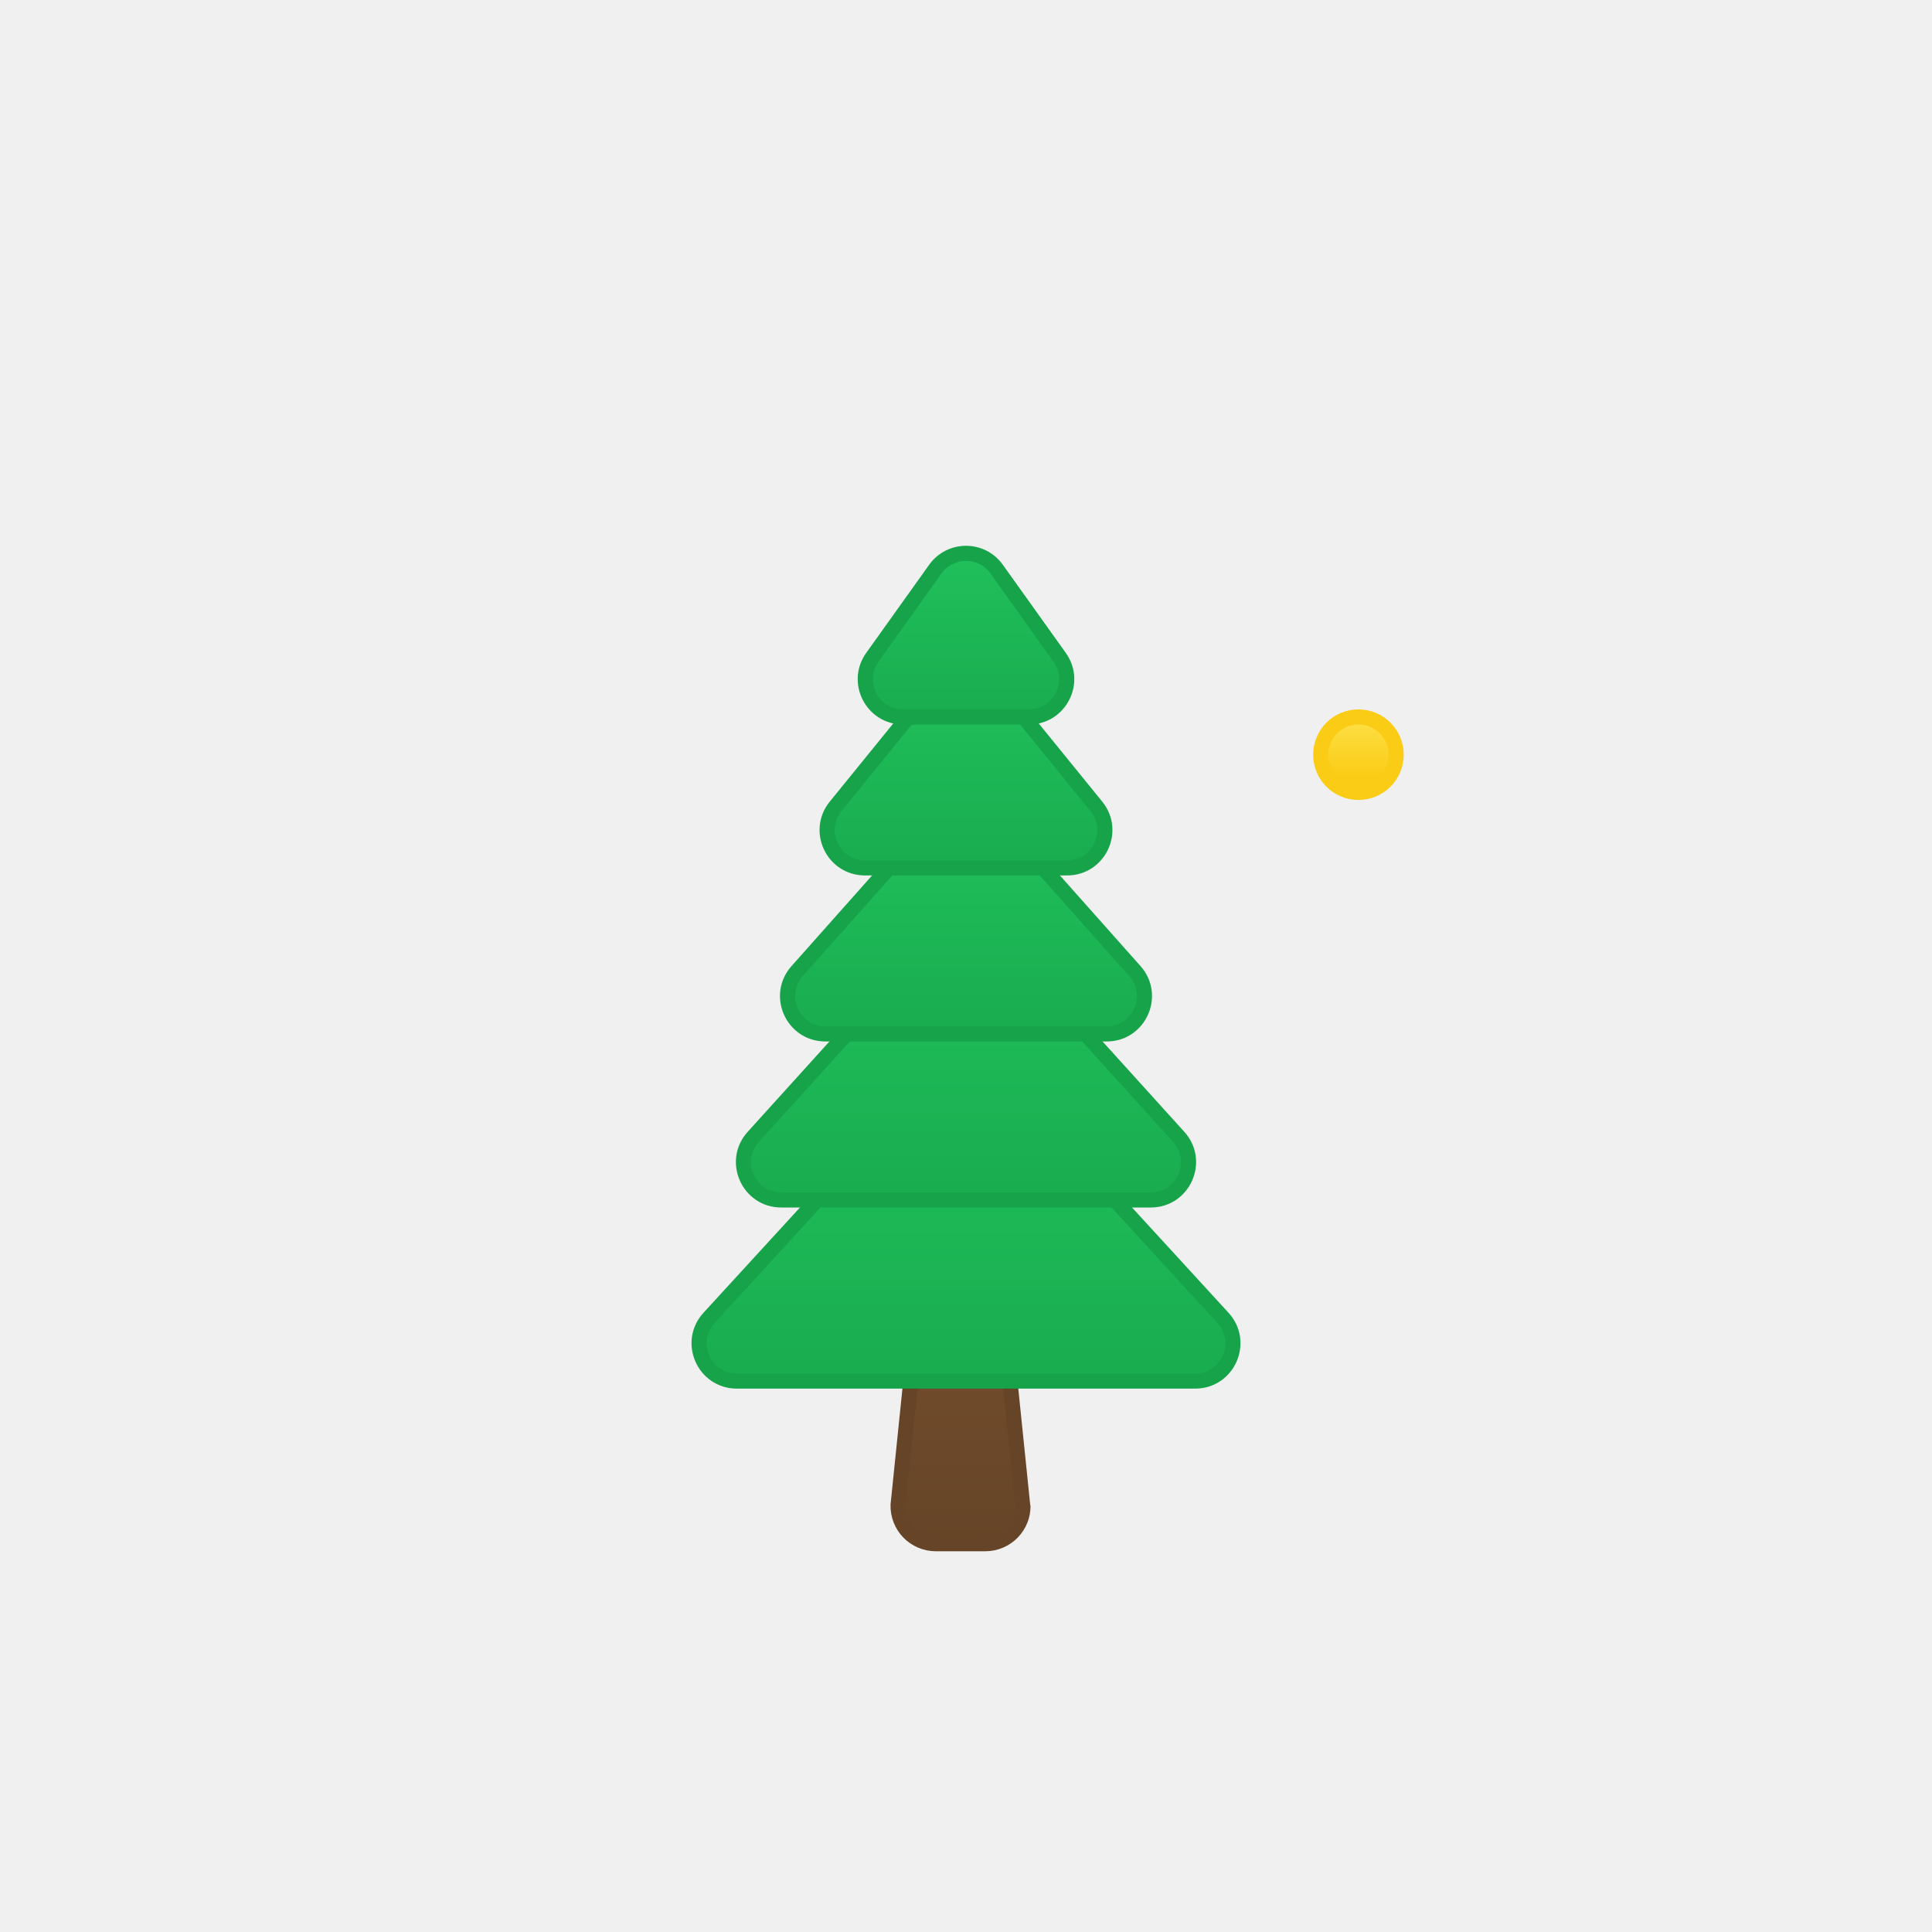
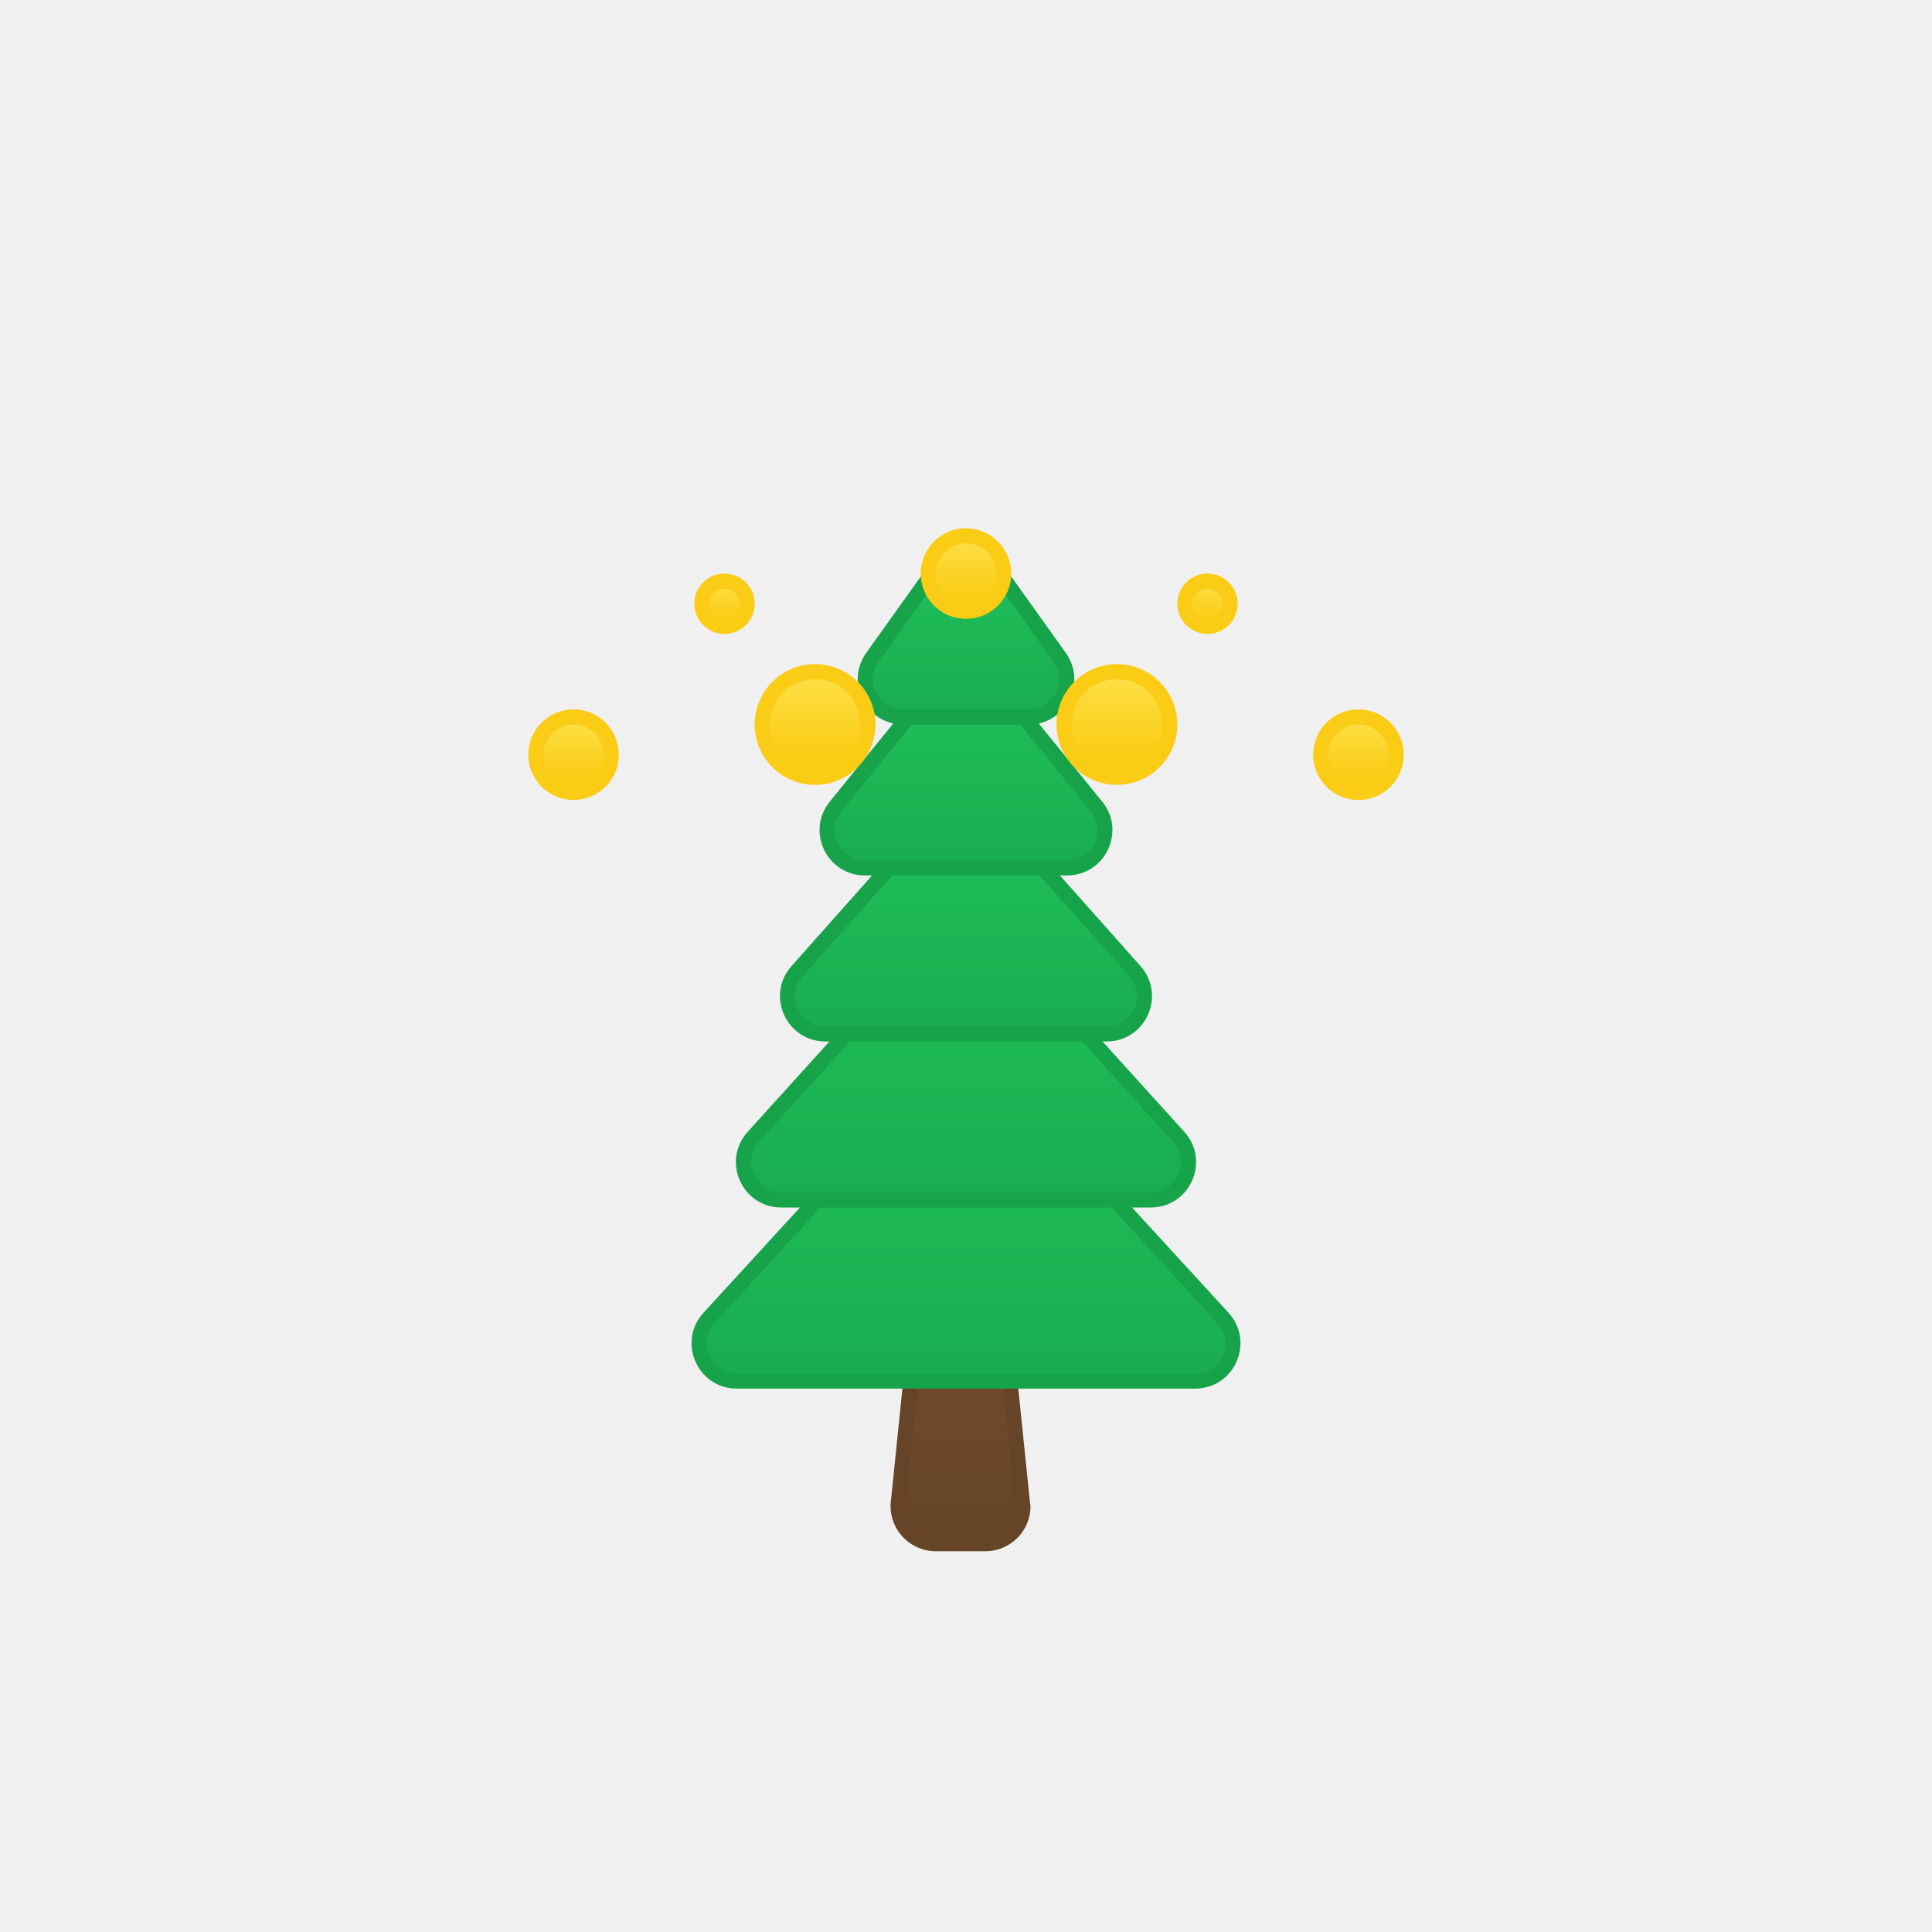
- <svg xmlns="http://www.w3.org/2000/svg" viewBox="0 0 128 128" fill="none">
-   <g id="pollen-tree-fir" clip-path="url(#clip0_2038_4191)">
-     <g id="Tree Fir">
-       <path id="Trunk" d="M63.002 87.5H64.252C64.904 87.5 65.531 87.755 65.998 88.21C66.465 88.665 66.736 89.285 66.752 89.938C66.752 89.95 66.753 89.963 66.754 89.976L67.753 99.714C67.757 99.749 67.764 99.784 67.774 99.816C67.77 100.109 67.717 100.4 67.611 100.674C67.491 100.987 67.308 101.273 67.075 101.514C66.842 101.755 66.562 101.946 66.253 102.077C65.944 102.208 65.612 102.276 65.277 102.275H62.001C61.666 102.276 61.334 102.208 61.025 102.077C60.717 101.946 60.436 101.755 60.203 101.514C59.97 101.273 59.788 100.987 59.667 100.674C59.548 100.364 59.491 100.034 59.501 99.702L60.499 89.976C60.5 89.963 60.502 89.95 60.502 89.938C60.518 89.285 60.789 88.665 61.256 88.21C61.723 87.755 62.35 87.5 63.002 87.5Z" fill="url(#paint0_linear_2038_4191)" stroke="#654427" stroke-linecap="round" stroke-linejoin="round" />
-       <g id="Canopy">
-         <path id="Canopy 1" d="M62.157 70.75C63.148 69.669 64.852 69.669 65.843 70.75L81.023 87.311C82.493 88.914 81.356 91.5 79.181 91.5H48.819C46.644 91.5 45.507 88.914 46.977 87.311L62.157 70.75Z" fill="url(#paint1_linear_2038_4191)" stroke="#16A34A" stroke-miterlimit="10" stroke-linecap="round" />
-         <path id="Canopy 2" d="M62.147 61.794C63.139 60.697 64.861 60.697 65.853 61.794L78.094 75.322C79.548 76.93 78.408 79.5 76.24 79.5H51.76C49.592 79.5 48.452 76.93 49.906 75.322L62.147 61.794Z" fill="url(#paint2_linear_2038_4191)" stroke="#16A34A" stroke-miterlimit="10" stroke-linecap="round" />
-         <path id="Canopy 3" d="M62.132 53.855C63.126 52.736 64.874 52.736 65.868 53.855L75.189 64.339C76.621 65.951 75.476 68.5 73.319 68.5H54.681C52.524 68.5 51.379 65.951 52.812 64.339L62.132 53.855Z" fill="url(#paint3_linear_2038_4191)" stroke="#16A34A" stroke-miterlimit="10" stroke-linecap="round" />
-         <path id="Canopy 4" d="M62.06 45.181C63.06 43.949 64.94 43.949 65.94 45.181L72.638 53.424C73.965 55.058 72.802 57.5 70.697 57.5H57.303C55.198 57.5 54.035 55.058 55.362 53.424L62.06 45.181Z" fill="url(#paint4_linear_2038_4191)" stroke="#16A34A" stroke-miterlimit="10" stroke-linecap="round" />
-         <path id="Canopy 5" d="M61.966 37.708C62.963 36.312 65.037 36.312 66.034 37.708L70.205 43.547C71.387 45.201 70.204 47.5 68.171 47.5H59.829C57.796 47.5 56.613 45.201 57.795 43.547L61.966 37.708Z" fill="url(#paint5_linear_2038_4191)" stroke="#16A34A" stroke-miterlimit="10" stroke-linecap="round" />
+ <svg xmlns="http://www.w3.org/2000/svg" fill="none" viewBox="0 0 128 128">
+   <g id="pollen-tree-fir__pollen-tree-fir" clip-path="url(#pollen-tree-fir__clip0_3104_25706)">
+     <g id="pollen-tree-fir__Tree Fir">
+       <path id="pollen-tree-fir__Trunk" fill="url(#pollen-tree-fir__paint0_linear_3104_25706)" stroke="#654427" stroke-linecap="round" stroke-linejoin="round" d="M63.002 87.5h1.25a2.5 2.5 0 0 1 2.5 2.438q0 .018.002.038l.999 9.738q.006.053.021.102a2.5 2.5 0 0 1-.163.858 2.5 2.5 0 0 1-2.334 1.601h-3.276a2.505 2.505 0 0 1-2.334-1.601c-.12-.31-.176-.64-.166-.972l.998-9.726.003-.038a2.5 2.5 0 0 1 2.5-2.438" />
+       <g id="pollen-tree-fir__Canopy">
+         <path id="pollen-tree-fir__Canopy 1" fill="url(#pollen-tree-fir__paint1_linear_3104_25706)" stroke="#16a34a" stroke-linecap="round" stroke-miterlimit="10" d="M62.157 70.75a2.5 2.5 0 0 1 3.686 0l15.18 16.56c1.47 1.604.333 4.19-1.842 4.19H48.819c-2.175 0-3.312-2.586-1.842-4.19z" />
+         <path id="pollen-tree-fir__Canopy 2" fill="url(#pollen-tree-fir__paint2_linear_3104_25706)" stroke="#16a34a" stroke-linecap="round" stroke-miterlimit="10" d="M62.147 61.794a2.5 2.5 0 0 1 3.706 0l12.24 13.528c1.455 1.608.315 4.178-1.853 4.178H51.76c-2.168 0-3.308-2.57-1.854-4.178z" />
+         <path id="pollen-tree-fir__Canopy 3" fill="url(#pollen-tree-fir__paint3_linear_3104_25706)" stroke="#16a34a" stroke-linecap="round" stroke-miterlimit="10" d="M62.132 53.855a2.5 2.5 0 0 1 3.736 0l9.32 10.484c1.433 1.612.288 4.161-1.869 4.161H54.681c-2.157 0-3.302-2.549-1.87-4.161z" />
+         <path id="pollen-tree-fir__Canopy 4" fill="url(#pollen-tree-fir__paint4_linear_3104_25706)" stroke="#16a34a" stroke-linecap="round" stroke-miterlimit="10" d="M62.06 45.18a2.5 2.5 0 0 1 3.88 0l6.698 8.244c1.327 1.634.164 4.076-1.94 4.076H57.302c-2.105 0-3.268-2.442-1.94-4.076z" />
+         <path id="pollen-tree-fir__Canopy 5" fill="url(#pollen-tree-fir__paint5_linear_3104_25706)" stroke="#16a34a" stroke-linecap="round" stroke-miterlimit="10" d="M61.966 37.708a2.5 2.5 0 0 1 4.068 0l4.171 5.839c1.182 1.654-.001 3.953-2.034 3.953h-8.342c-2.033 0-3.216-2.299-2.034-3.953z" />
      </g>
    </g>
-     <g id="Pollen">
-       <path id="Pollen 7" d="M90 47.5C91.381 47.5 92.5 48.619 92.5 50C92.5 51.381 91.381 52.5 90 52.5C88.619 52.5 87.5 51.381 87.5 50C87.5 48.619 88.619 47.5 90 47.5Z" fill="url(#paint6_linear_2038_4191)" stroke="#FACC15">
-         <animateTransform attributeName="transform" type="translate" values="0 0;8 -4" dur="3s" begin="0s" repeatCount="indefinite" calcMode="spline" keySplines=".42 0 .58 1" />
-         <animate attributeName="opacity" values="0;1;1;0" dur="3s" begin="0s" repeatCount="indefinite" keyTimes="0;0.2;0.8;1" />
+     <g id="pollen-tree-fir__Pollen">
+       <path id="pollen-tree-fir__Pollen 7" fill="url(#pollen-tree-fir__paint6_linear_3104_25706)" stroke="#facc15" d="M90 47.5a2.5 2.5 0 1 1 0 5 2.5 2.5 0 0 1 0-5Z">
+         <animateTransform attributeName="transform" begin="0s" calcMode="spline" dur="3s" keySplines=".42 0 .58 1" repeatCount="indefinite" type="translate" values="0 0;8 -4" />
+         <animate attributeName="opacity" begin="0s" dur="3s" keyTimes="0;0.2;0.8;1" repeatCount="indefinite" values="0;1;1;0" />
      </path>
-       <path id="Pollen 6" d="M80 38.5C80.828 38.5 81.5 39.172 81.5 40C81.5 40.828 80.828 41.5 80 41.5C79.172 41.5 78.5 40.828 78.5 40C78.5 39.172 79.172 38.5 80 38.5Z" fill="url(#paint7_linear_2038_4191)" stroke="#FACC15" opacity="0">
-         <animateTransform attributeName="transform" type="translate" values="0 0;8 -4" dur="3s" begin="0.35s" repeatCount="indefinite" calcMode="spline" keySplines=".42 0 .58 1" />
-         <animate attributeName="opacity" values="0;1;1;0" dur="3s" begin="0.35s" repeatCount="indefinite" keyTimes="0;0.2;0.8;1" />
+       <path id="pollen-tree-fir__Pollen 6" fill="url(#pollen-tree-fir__paint7_linear_3104_25706)" stroke="#facc15" d="M80 38.5a1.5 1.5 0 1 1 0 3 1.5 1.5 0 0 1 0-3Z">
+         <animateTransform attributeName="transform" begin="-2.65s" calcMode="spline" dur="3s" keySplines=".42 0 .58 1" repeatCount="indefinite" type="translate" values="0 0;8 -4" />
+         <animate attributeName="opacity" begin="-2.65s" dur="3s" keyTimes="0;0.2;0.8;1" repeatCount="indefinite" values="0;1;1;0" />
      </path>
-       <path id="Pollen 5" d="M74 44.5C75.933 44.5 77.5 46.067 77.5 48C77.5 49.933 75.933 51.5 74 51.5C72.067 51.5 70.5 49.933 70.5 48C70.5 46.067 72.067 44.5 74 44.5Z" fill="url(#paint8_linear_2038_4191)" stroke="#FACC15" opacity="0">
-         <animateTransform attributeName="transform" type="translate" values="0 0;8 -4" dur="3s" begin="0.7s" repeatCount="indefinite" calcMode="spline" keySplines=".42 0 .58 1" />
-         <animate attributeName="opacity" values="0;1;1;0" dur="3s" begin="0.7s" repeatCount="indefinite" keyTimes="0;0.2;0.8;1" />
+       <path id="pollen-tree-fir__Pollen 5" fill="url(#pollen-tree-fir__paint8_linear_3104_25706)" stroke="#facc15" d="M74 44.5a3.5 3.5 0 1 1 0 7 3.5 3.5 0 0 1 0-7Z">
+         <animateTransform attributeName="transform" begin="-2.3s" calcMode="spline" dur="3s" keySplines=".42 0 .58 1" repeatCount="indefinite" type="translate" values="0 0;8 -4" />
+         <animate attributeName="opacity" begin="-2.3s" dur="3s" keyTimes="0;0.2;0.8;1" repeatCount="indefinite" values="0;1;1;0" />
      </path>
-       <path id="Pollen 4" d="M64 35.5C65.381 35.5 66.5 36.619 66.5 38C66.5 39.381 65.381 40.5 64 40.5C62.619 40.5 61.5 39.381 61.5 38C61.5 36.619 62.619 35.5 64 35.5Z" fill="url(#paint9_linear_2038_4191)" stroke="#FACC15" opacity="0">
-         <animateTransform attributeName="transform" type="translate" values="0 0;8 -4" dur="3s" begin="1.05s" repeatCount="indefinite" calcMode="spline" keySplines=".42 0 .58 1" />
-         <animate attributeName="opacity" values="0;1;1;0" dur="3s" begin="1.05s" repeatCount="indefinite" keyTimes="0;0.2;0.8;1" />
+       <path id="pollen-tree-fir__Pollen 4" fill="url(#pollen-tree-fir__paint9_linear_3104_25706)" stroke="#facc15" d="M64 35.5a2.5 2.5 0 1 1 0 5 2.5 2.5 0 0 1 0-5Z">
+         <animateTransform attributeName="transform" begin="-1.95s" calcMode="spline" dur="3s" keySplines=".42 0 .58 1" repeatCount="indefinite" type="translate" values="0 0;8 -4" />
+         <animate attributeName="opacity" begin="-1.95s" dur="3s" keyTimes="0;0.2;0.8;1" repeatCount="indefinite" values="0;1;1;0" />
      </path>
-       <path id="Pollen 3" d="M54 44.5C55.933 44.5 57.5 46.067 57.5 48C57.5 49.933 55.933 51.5 54 51.5C52.067 51.5 50.5 49.933 50.5 48C50.5 46.067 52.067 44.5 54 44.5Z" fill="url(#paint10_linear_2038_4191)" stroke="#FACC15" opacity="0">
-         <animateTransform attributeName="transform" type="translate" values="0 0;8 -4" dur="3s" begin="1.4s" repeatCount="indefinite" calcMode="spline" keySplines=".42 0 .58 1" />
-         <animate attributeName="opacity" values="0;1;1;0" dur="3s" begin="1.4s" repeatCount="indefinite" keyTimes="0;0.2;0.8;1" />
+       <path id="pollen-tree-fir__Pollen 3" fill="url(#pollen-tree-fir__paint10_linear_3104_25706)" stroke="#facc15" d="M54 44.5a3.5 3.5 0 1 1 0 7 3.5 3.5 0 0 1 0-7Z">
+         <animateTransform attributeName="transform" begin="-1.6s" calcMode="spline" dur="3s" keySplines=".42 0 .58 1" repeatCount="indefinite" type="translate" values="0 0;8 -4" />
+         <animate attributeName="opacity" begin="-1.6s" dur="3s" keyTimes="0;0.2;0.8;1" repeatCount="indefinite" values="0;1;1;0" />
      </path>
-       <path id="Pollen 2" d="M48 38.5C48.828 38.5 49.5 39.172 49.5 40C49.5 40.828 48.828 41.5 48 41.5C47.172 41.5 46.5 40.828 46.5 40C46.5 39.172 47.172 38.5 48 38.5Z" fill="url(#paint11_linear_2038_4191)" stroke="#FACC15" opacity="0">
-         <animateTransform attributeName="transform" type="translate" values="0 0;8 -4" dur="3s" begin="1.75s" repeatCount="indefinite" calcMode="spline" keySplines=".42 0 .58 1" />
-         <animate attributeName="opacity" values="0;1;1;0" dur="3s" begin="1.75s" repeatCount="indefinite" keyTimes="0;0.2;0.8;1" />
+       <path id="pollen-tree-fir__Pollen 2" fill="url(#pollen-tree-fir__paint11_linear_3104_25706)" stroke="#facc15" d="M48 38.5a1.5 1.5 0 1 1 0 3 1.5 1.5 0 0 1 0-3Z">
+         <animateTransform attributeName="transform" begin="-1.25s" calcMode="spline" dur="3s" keySplines=".42 0 .58 1" repeatCount="indefinite" type="translate" values="0 0;8 -4" />
+         <animate attributeName="opacity" begin="-1.25s" dur="3s" keyTimes="0;0.2;0.8;1" repeatCount="indefinite" values="0;1;1;0" />
      </path>
-       <path id="Pollen 1" d="M38 47.5C39.381 47.5 40.5 48.619 40.5 50C40.5 51.381 39.381 52.5 38 52.5C36.619 52.5 35.5 51.381 35.5 50C35.5 48.619 36.619 47.5 38 47.5Z" fill="url(#paint12_linear_2038_4191)" stroke="#FACC15" opacity="0">
-         <animateTransform attributeName="transform" type="translate" values="0 0;8 -4" dur="3s" begin="2.1s" repeatCount="indefinite" calcMode="spline" keySplines=".42 0 .58 1" />
-         <animate attributeName="opacity" values="0;1;1;0" dur="3s" begin="2.1s" repeatCount="indefinite" keyTimes="0;0.2;0.8;1" />
+       <path id="pollen-tree-fir__Pollen 1" fill="url(#pollen-tree-fir__paint12_linear_3104_25706)" stroke="#facc15" d="M38 47.5a2.5 2.5 0 1 1 0 5 2.5 2.5 0 0 1 0-5Z">
+         <animateTransform attributeName="transform" begin="-0.9s" calcMode="spline" dur="3s" keySplines=".42 0 .58 1" repeatCount="indefinite" type="translate" values="0 0;8 -4" />
+         <animate attributeName="opacity" begin="-0.9s" dur="3s" keyTimes="0;0.2;0.8;1" repeatCount="indefinite" values="0;1;1;0" />
      </path>
    </g>
  </g>
  <defs>
-     <linearGradient id="paint0_linear_2038_4191" x1="67.678" y1="64.775" x2="67.678" y2="102.775" gradientUnits="userSpaceOnUse">
-       <stop stop-color="#875B34" />
+     <linearGradient id="pollen-tree-fir__paint0_linear_3104_25706" x1="67.678" x2="67.678" y1="64.775" y2="102.775" gradientUnits="userSpaceOnUse">
+       <stop stop-color="#875b34" />
      <stop offset="1" stop-color="#654427" />
    </linearGradient>
-     <linearGradient id="paint1_linear_2038_4191" x1="64" y1="68" x2="64" y2="100" gradientUnits="userSpaceOnUse">
-       <stop stop-color="#22C55E" />
-       <stop offset="1" stop-color="#16A34A" />
+     <linearGradient id="pollen-tree-fir__paint1_linear_3104_25706" x1="64" x2="64" y1="68" y2="100" gradientUnits="userSpaceOnUse">
+       <stop stop-color="#22c55e" />
+       <stop offset="1" stop-color="#16a34a" />
    </linearGradient>
-     <linearGradient id="paint2_linear_2038_4191" x1="64" y1="59" x2="64" y2="87" gradientUnits="userSpaceOnUse">
-       <stop stop-color="#22C55E" />
-       <stop offset="1" stop-color="#16A34A" />
+     <linearGradient id="pollen-tree-fir__paint2_linear_3104_25706" x1="64" x2="64" y1="59" y2="87" gradientUnits="userSpaceOnUse">
+       <stop stop-color="#22c55e" />
+       <stop offset="1" stop-color="#16a34a" />
    </linearGradient>
-     <linearGradient id="paint3_linear_2038_4191" x1="64" y1="51" x2="64" y2="75" gradientUnits="userSpaceOnUse">
-       <stop stop-color="#22C55E" />
-       <stop offset="1" stop-color="#16A34A" />
+     <linearGradient id="pollen-tree-fir__paint3_linear_3104_25706" x1="64" x2="64" y1="51" y2="75" gradientUnits="userSpaceOnUse">
+       <stop stop-color="#22c55e" />
+       <stop offset="1" stop-color="#16a34a" />
    </linearGradient>
-     <linearGradient id="paint4_linear_2038_4191" x1="64" y1="42" x2="64" y2="63.333" gradientUnits="userSpaceOnUse">
-       <stop stop-color="#22C55E" />
-       <stop offset="1" stop-color="#16A34A" />
+     <linearGradient id="pollen-tree-fir__paint4_linear_3104_25706" x1="64" x2="64" y1="42" y2="63.333" gradientUnits="userSpaceOnUse">
+       <stop stop-color="#22c55e" />
+       <stop offset="1" stop-color="#16a34a" />
    </linearGradient>
-     <linearGradient id="paint5_linear_2038_4191" x1="64" y1="34" x2="64" y2="52.667" gradientUnits="userSpaceOnUse">
-       <stop stop-color="#22C55E" />
-       <stop offset="1" stop-color="#16A34A" />
+     <linearGradient id="pollen-tree-fir__paint5_linear_3104_25706" x1="64" x2="64" y1="34" y2="52.667" gradientUnits="userSpaceOnUse">
+       <stop stop-color="#22c55e" />
+       <stop offset="1" stop-color="#16a34a" />
    </linearGradient>
-     <linearGradient id="paint6_linear_2038_4191" x1="90" y1="47.513" x2="90" y2="51.461" gradientUnits="userSpaceOnUse">
-       <stop stop-color="#FDE047" />
-       <stop offset="1" stop-color="#FACC15" />
+     <linearGradient id="pollen-tree-fir__paint6_linear_3104_25706" x1="90" x2="90" y1="47.513" y2="51.461" gradientUnits="userSpaceOnUse">
+       <stop stop-color="#fde047" />
+       <stop offset="1" stop-color="#facc15" />
    </linearGradient>
-     <linearGradient id="paint7_linear_2038_4191" x1="80" y1="38.342" x2="80" y2="40.974" gradientUnits="userSpaceOnUse">
-       <stop stop-color="#FDE047" />
-       <stop offset="1" stop-color="#FACC15" />
+     <linearGradient id="pollen-tree-fir__paint7_linear_3104_25706" x1="80" x2="80" y1="38.342" y2="40.974" gradientUnits="userSpaceOnUse">
+       <stop stop-color="#fde047" />
+       <stop offset="1" stop-color="#facc15" />
    </linearGradient>
-     <linearGradient id="paint8_linear_2038_4191" x1="74" y1="44.684" x2="74" y2="49.947" gradientUnits="userSpaceOnUse">
-       <stop stop-color="#FDE047" />
-       <stop offset="1" stop-color="#FACC15" />
+     <linearGradient id="pollen-tree-fir__paint8_linear_3104_25706" x1="74" x2="74" y1="44.684" y2="49.947" gradientUnits="userSpaceOnUse">
+       <stop stop-color="#fde047" />
+       <stop offset="1" stop-color="#facc15" />
    </linearGradient>
-     <linearGradient id="paint9_linear_2038_4191" x1="64" y1="35.513" x2="64" y2="39.461" gradientUnits="userSpaceOnUse">
-       <stop stop-color="#FDE047" />
-       <stop offset="1" stop-color="#FACC15" />
+     <linearGradient id="pollen-tree-fir__paint9_linear_3104_25706" x1="64" x2="64" y1="35.513" y2="39.461" gradientUnits="userSpaceOnUse">
+       <stop stop-color="#fde047" />
+       <stop offset="1" stop-color="#facc15" />
    </linearGradient>
-     <linearGradient id="paint10_linear_2038_4191" x1="54" y1="44.684" x2="54" y2="49.947" gradientUnits="userSpaceOnUse">
-       <stop stop-color="#FDE047" />
-       <stop offset="1" stop-color="#FACC15" />
+     <linearGradient id="pollen-tree-fir__paint10_linear_3104_25706" x1="54" x2="54" y1="44.684" y2="49.947" gradientUnits="userSpaceOnUse">
+       <stop stop-color="#fde047" />
+       <stop offset="1" stop-color="#facc15" />
    </linearGradient>
-     <linearGradient id="paint11_linear_2038_4191" x1="48" y1="38.342" x2="48" y2="40.974" gradientUnits="userSpaceOnUse">
-       <stop stop-color="#FDE047" />
-       <stop offset="1" stop-color="#FACC15" />
+     <linearGradient id="pollen-tree-fir__paint11_linear_3104_25706" x1="48" x2="48" y1="38.342" y2="40.974" gradientUnits="userSpaceOnUse">
+       <stop stop-color="#fde047" />
+       <stop offset="1" stop-color="#facc15" />
    </linearGradient>
-     <linearGradient id="paint12_linear_2038_4191" x1="38" y1="47.513" x2="38" y2="51.461" gradientUnits="userSpaceOnUse">
-       <stop stop-color="#FDE047" />
-       <stop offset="1" stop-color="#FACC15" />
+     <linearGradient id="pollen-tree-fir__paint12_linear_3104_25706" x1="38" x2="38" y1="47.513" y2="51.461" gradientUnits="userSpaceOnUse">
+       <stop stop-color="#fde047" />
+       <stop offset="1" stop-color="#facc15" />
    </linearGradient>
-     <clipPath id="clip0_2038_4191">
-       <rect width="128" height="128" fill="white" />
+     <clipPath id="pollen-tree-fir__clip0_3104_25706">
+       <rect width="128" height="128" fill="#fff" />
    </clipPath>
  </defs>
</svg>
